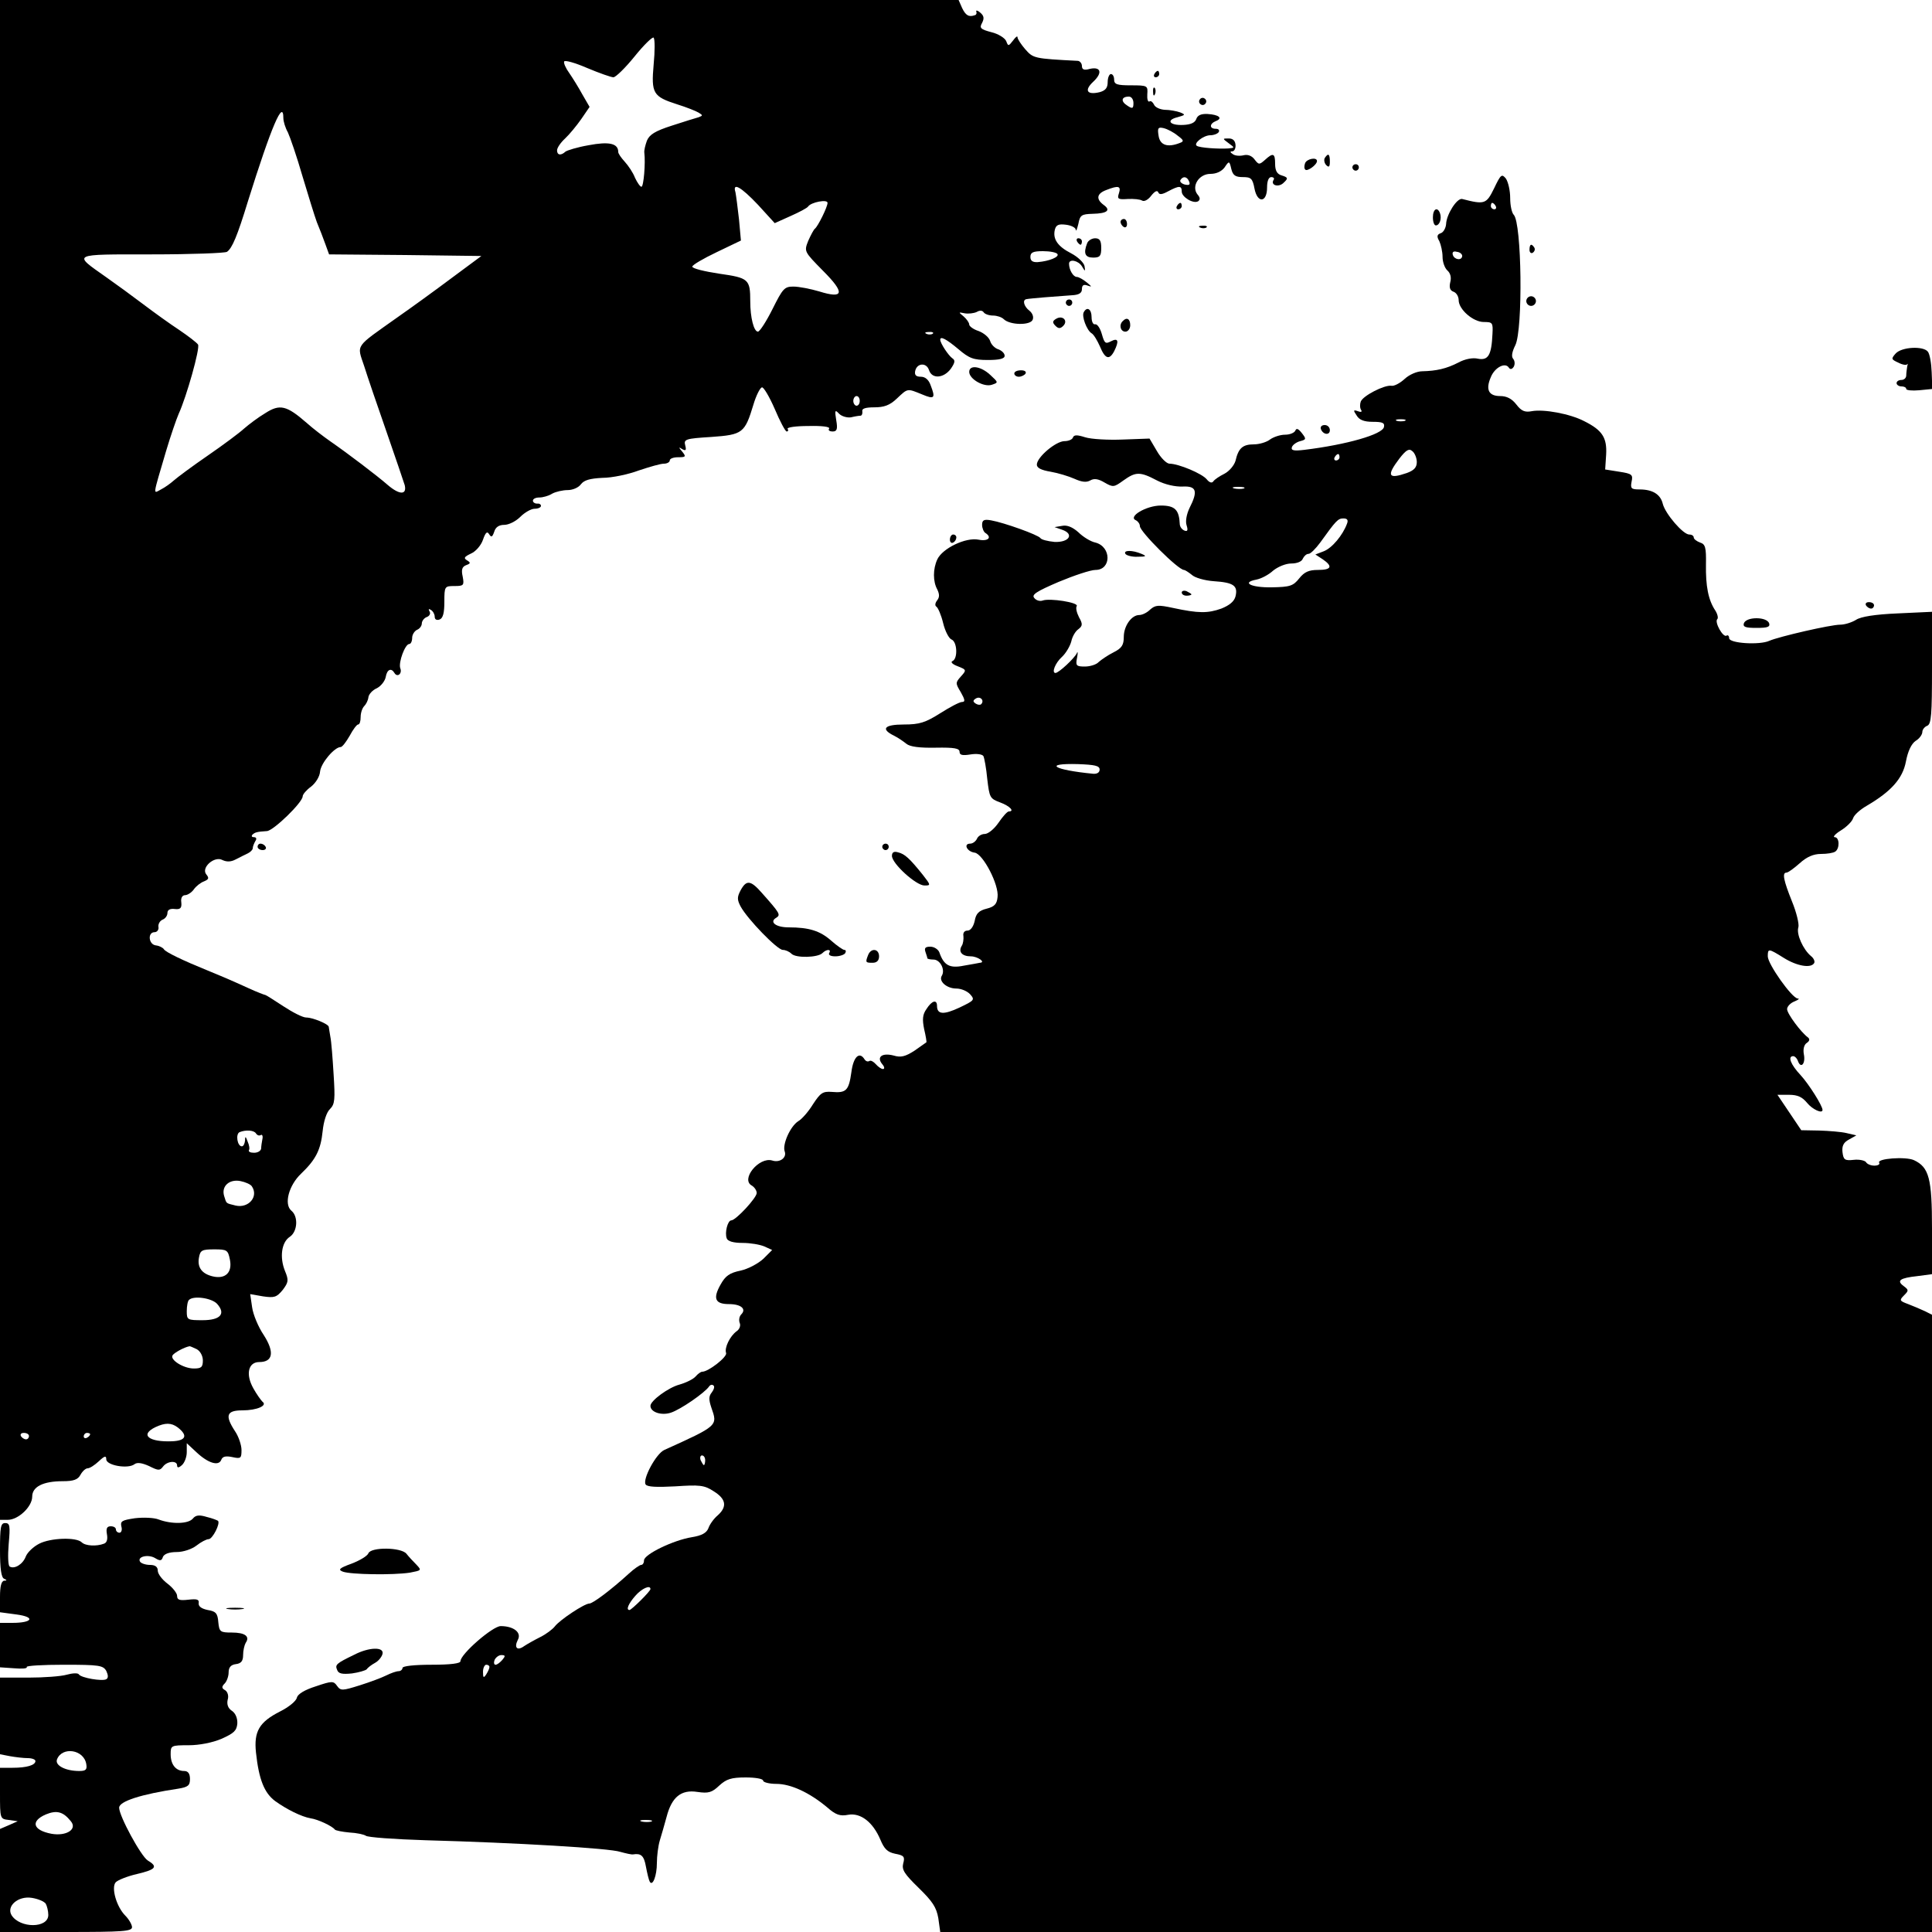
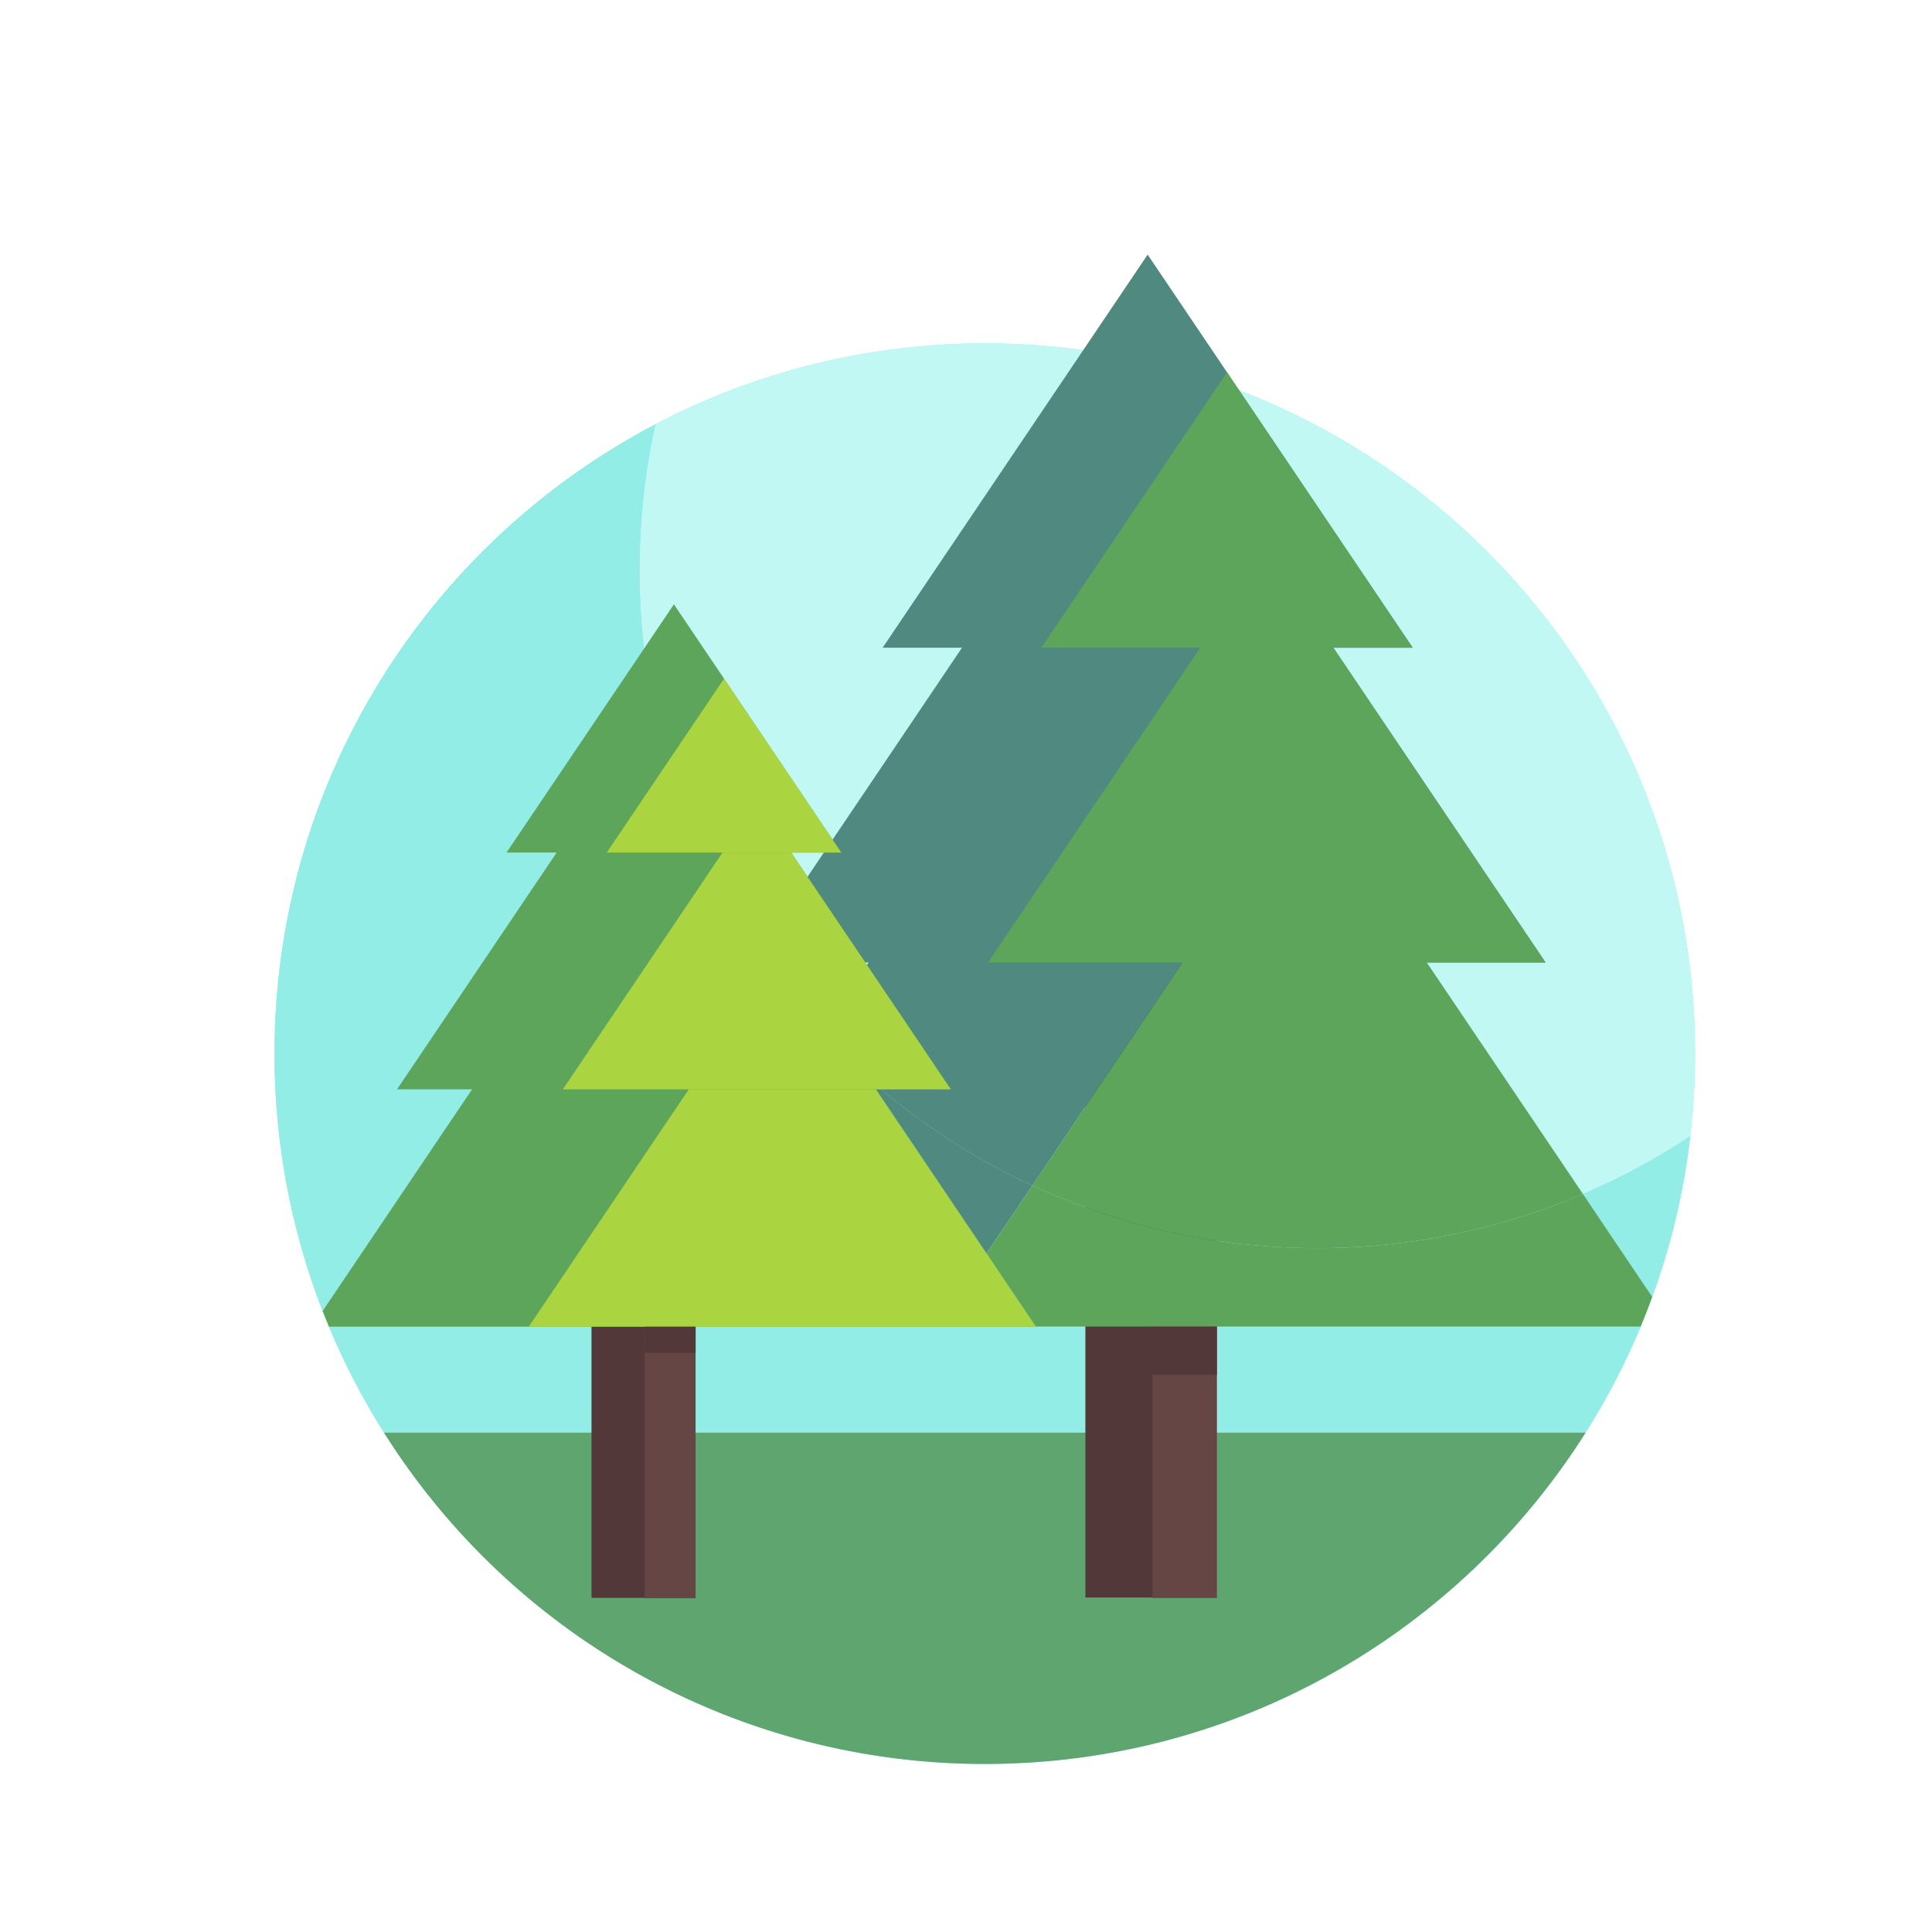
- <svg xmlns="http://www.w3.org/2000/svg" version="1.0" width="600pt" height="600pt" viewBox="0 0 600 600" preserveAspectRatio="xMidYMid meet">
-   <g transform="translate(0,600) scale(0.1,-0.1)" fill="#000000" stroke="none">
-     <path d="M0 3640 l0 -2360 24 0 c33 0 76 41 76 72 0 31 34 48 95 48 34 0 47 5 55 20 6 11 16 20 22 20 7 0 22 10 35 22 18 17 23 18 23 6 0 -19 68 -31 88 -15 8 6 23 4 45 -6 28 -14 33 -15 43 -2 13 18 44 20 44 4 0 -8 5 -8 15 1 8 7 15 25 15 40 l0 28 30 -28 c36 -34 69 -44 77 -24 4 11 14 13 34 9 27 -6 29 -4 29 22 0 15 -9 42 -20 58 -32 49 -27 65 23 65 45 0 79 15 62 27 -5 5 -18 23 -28 41 -25 44 -16 82 18 82 43 0 48 31 14 84 -17 25 -33 64 -36 86 l-6 41 40 -7 c35 -5 42 -3 61 20 18 24 19 30 7 59 -17 42 -11 89 15 106 24 16 27 63 5 81 -24 20 -8 79 30 115 46 44 61 74 67 132 3 30 12 59 23 69 15 15 16 30 11 108 -3 50 -7 102 -10 116 -2 14 -5 28 -5 31 -1 9 -50 29 -70 29 -11 0 -42 16 -71 35 -29 19 -54 35 -56 35 -2 0 -26 9 -52 21 -59 27 -100 44 -132 57 -69 28 -126 55 -131 64 -3 5 -15 11 -25 12 -23 3 -26 41 -4 41 8 0 14 8 12 17 -1 8 4 18 13 22 8 3 15 12 15 21 0 9 8 14 23 12 17 -2 22 3 20 21 -2 13 3 22 12 22 7 0 20 8 27 18 7 10 21 21 32 25 14 6 16 10 7 21 -18 21 25 59 50 45 13 -6 26 -6 41 2 13 7 30 15 38 19 8 4 15 11 15 16 0 5 4 15 8 22 5 7 3 12 -4 12 -7 0 -9 3 -5 8 8 7 13 9 45 11 20 1 111 89 111 108 0 6 12 20 26 30 14 11 27 31 28 47 3 27 45 76 64 76 5 0 17 16 28 35 10 19 22 35 26 35 5 0 8 10 8 23 0 13 5 28 11 34 6 6 12 18 13 27 1 10 13 23 27 29 13 7 25 23 27 35 4 23 17 29 27 12 9 -15 25 -2 18 15 -6 18 15 75 28 75 5 0 9 9 9 19 0 10 7 21 15 25 8 3 15 12 15 20 0 7 7 17 16 20 8 3 12 11 8 17 -4 8 -3 9 4 5 7 -4 12 -14 12 -21 0 -9 6 -12 15 -9 11 4 15 21 15 55 0 48 1 49 31 49 29 0 31 2 26 29 -5 22 -2 31 11 36 14 5 14 8 2 15 -11 7 -8 11 13 21 14 6 31 25 37 43 8 23 13 27 19 17 7 -11 10 -9 16 8 4 14 15 21 31 21 14 0 36 11 50 25 14 14 34 25 44 25 11 0 20 4 20 9 0 5 -6 8 -12 7 -7 0 -13 4 -13 9 0 6 9 10 20 10 11 0 29 5 40 12 11 6 33 11 48 11 16 0 34 8 41 18 10 13 28 18 67 20 30 0 81 11 113 23 33 11 67 21 78 21 10 0 18 5 18 10 0 6 12 10 26 10 24 0 25 2 13 17 -12 14 -12 16 0 8 11 -6 13 -3 9 12 -5 19 1 21 81 26 98 7 104 12 131 101 8 27 20 51 26 53 5 2 23 -28 40 -67 16 -38 33 -70 37 -70 5 0 6 4 3 8 -3 5 26 9 65 9 40 1 67 -2 64 -8 -4 -5 1 -9 11 -9 13 0 16 7 11 35 -5 31 -4 34 9 20 8 -8 25 -13 37 -11 12 3 25 5 30 5 4 1 6 7 5 14 -2 8 10 12 37 12 30 0 48 6 70 27 35 33 32 32 79 13 38 -16 42 -12 26 29 -6 17 -17 26 -30 26 -15 0 -20 5 -18 17 5 26 35 28 43 4 9 -29 46 -26 68 4 13 19 14 26 5 32 -12 8 -38 47 -38 58 0 12 19 2 56 -29 34 -29 47 -34 92 -34 36 0 52 4 52 13 0 8 -9 16 -19 20 -11 3 -23 15 -26 26 -4 12 -20 25 -36 31 -16 5 -29 15 -29 20 0 6 -8 17 -17 25 -17 14 -17 14 3 10 12 -2 28 0 37 4 10 6 18 5 22 -1 3 -5 16 -10 29 -10 12 0 27 -5 33 -11 19 -19 83 -20 90 -2 4 9 -1 21 -10 28 -17 13 -23 34 -9 36 8 2 94 9 140 12 23 1 32 7 32 19 0 12 5 16 18 11 14 -5 13 -3 -3 10 -11 9 -25 17 -31 17 -11 0 -24 22 -24 41 0 16 29 10 40 -8 10 -17 11 -17 8 1 -2 10 -20 28 -41 39 -43 22 -58 45 -51 74 4 15 12 18 35 15 16 -2 30 -9 30 -16 1 -6 4 3 8 19 5 27 10 30 44 31 46 1 58 11 34 28 -24 18 -21 35 9 46 38 15 46 12 39 -10 -6 -18 -3 -20 27 -18 19 1 39 -1 45 -5 7 -4 19 3 28 15 11 14 19 18 22 11 3 -8 11 -8 31 3 34 18 42 18 42 -1 0 -17 36 -39 51 -30 7 5 6 12 -2 21 -20 25 4 64 40 64 19 0 35 8 44 20 14 21 15 21 21 -5 5 -20 13 -25 36 -25 25 0 30 -4 36 -36 9 -46 39 -44 39 4 0 20 5 32 13 32 7 0 11 -4 7 -9 -10 -17 17 -24 32 -8 14 13 13 16 -6 22 -15 4 -21 15 -21 36 0 33 -6 36 -32 12 -17 -15 -19 -15 -32 2 -8 11 -21 16 -33 13 -12 -3 -27 -2 -34 3 -9 6 -10 9 -2 9 6 0 11 9 10 20 -1 13 -8 20 -21 20 -20 0 -20 0 0 -15 19 -14 19 -14 -1 -16 -32 -2 -89 2 -98 8 -12 7 20 33 42 33 11 0 23 5 26 10 3 6 -1 10 -9 10 -21 0 -20 16 0 24 23 9 9 20 -26 22 -20 1 -31 -4 -35 -16 -4 -11 -17 -17 -40 -18 -43 -2 -55 15 -18 24 25 7 25 8 8 15 -11 4 -33 8 -48 8 -15 1 -30 8 -33 16 -4 8 -10 13 -14 10 -5 -3 -8 7 -7 22 2 27 1 28 -51 28 -43 0 -52 3 -52 18 0 9 -4 17 -10 17 -5 0 -10 -11 -10 -25 0 -18 -7 -26 -24 -31 -40 -10 -50 5 -21 32 30 28 24 48 -11 40 -17 -5 -24 -2 -24 9 0 8 -6 15 -12 16 -138 7 -139 8 -164 36 -13 15 -24 32 -24 37 0 6 -6 1 -14 -10 -14 -18 -15 -18 -21 -2 -4 10 -25 23 -46 28 -34 9 -38 13 -29 29 7 14 6 22 -6 32 -8 7 -14 8 -12 3 2 -5 0 -10 -4 -11 -19 -7 -29 -1 -40 22 l-11 25 -1489 0 -1488 0 0 -2360z m2030 2160 c-8 -90 -2 -100 73 -124 29 -9 59 -21 67 -26 13 -8 13 -9 0 -14 -8 -2 -46 -14 -83 -26 -53 -17 -70 -28 -78 -47 -5 -14 -9 -30 -8 -37 4 -32 -2 -106 -9 -106 -4 0 -13 13 -20 28 -6 16 -21 38 -32 50 -11 12 -20 25 -20 30 0 27 -29 33 -92 21 -35 -6 -67 -16 -72 -20 -14 -13 -26 -11 -26 4 0 8 11 24 25 37 13 12 36 40 50 60 l26 38 -22 38 c-12 22 -30 51 -41 67 -11 15 -18 31 -16 36 2 5 34 -4 71 -20 38 -16 75 -29 82 -29 7 0 37 29 66 65 29 36 56 62 59 58 4 -5 4 -42 0 -83z m1490 -120 c0 -17 -3 -19 -19 -8 -21 13 -19 28 5 28 8 0 14 -9 14 -20z m-2640 -47 c0 -10 6 -30 14 -44 7 -15 28 -76 45 -135 18 -60 38 -125 45 -144 8 -19 20 -50 26 -67 l12 -33 237 -2 236 -3 -50 -37 c-27 -20 -66 -49 -85 -63 -19 -14 -75 -55 -125 -90 -135 -96 -127 -83 -104 -152 10 -32 41 -123 69 -203 28 -80 53 -155 57 -167 7 -31 -17 -30 -53 1 -32 28 -124 98 -179 136 -20 14 -53 39 -73 57 -62 54 -83 59 -128 30 -22 -13 -51 -35 -66 -48 -14 -13 -65 -51 -113 -84 -48 -33 -95 -68 -105 -77 -10 -9 -28 -22 -40 -28 -25 -13 -27 -26 16 120 14 47 32 99 39 115 24 52 67 204 60 215 -4 6 -30 26 -58 45 -29 19 -79 55 -112 80 -33 25 -85 63 -115 84 -105 74 -111 71 141 71 123 0 229 4 234 8 16 11 32 49 65 157 73 233 110 319 110 258z m2777 -54 c19 -14 21 -18 7 -23 -38 -15 -62 -7 -66 23 -4 24 -1 27 16 23 12 -3 31 -13 43 -23z m36 -143 c4 -10 0 -12 -14 -9 -10 3 -16 9 -13 14 8 13 21 11 27 -5z m-1339 -72 l52 -57 49 22 c27 12 52 25 55 30 9 13 60 23 60 11 0 -13 -30 -73 -39 -80 -4 -3 -13 -20 -21 -38 -13 -33 -13 -33 46 -93 69 -69 65 -88 -12 -64 -27 8 -63 15 -80 15 -28 0 -33 -6 -65 -70 -19 -38 -39 -69 -45 -70 -13 0 -24 44 -24 94 0 69 -5 73 -96 86 -46 7 -84 16 -84 22 0 5 34 25 76 45 l75 36 -6 66 c-4 36 -9 74 -11 84 -10 32 17 17 70 -39z m930 -153 c6 -9 -25 -22 -61 -25 -16 -1 -23 4 -23 16 0 14 8 18 39 18 22 0 42 -4 45 -9z m-387 -247 c-3 -3 -12 -4 -19 -1 -8 3 -5 6 6 6 11 1 17 -2 13 -5z m-227 -209 c0 -8 -4 -15 -10 -15 -5 0 -10 7 -10 15 0 8 5 15 10 15 6 0 10 -7 10 -15z m-1875 -2275 c4 -6 10 -8 15 -5 4 3 7 -3 5 -12 -2 -10 -4 -24 -4 -30 -1 -7 -10 -13 -22 -13 -11 0 -18 3 -16 8 3 4 1 16 -4 27 -6 17 -8 17 -8 3 -1 -10 -5 -18 -10 -18 -14 0 -20 38 -7 44 20 8 45 6 51 -4z m-13 -164 c22 -32 -10 -69 -50 -60 -32 8 -28 5 -36 30 -9 30 16 53 51 46 15 -3 31 -10 35 -16z m-68 -228 c8 -40 -14 -61 -53 -52 -34 8 -49 28 -43 59 4 22 9 25 47 25 40 0 43 -2 49 -32z m-40 -137 c28 -31 11 -51 -45 -51 -47 0 -49 1 -49 28 0 16 3 32 7 35 14 14 70 6 87 -12z m-63 -141 c11 -6 19 -21 19 -35 0 -21 -5 -25 -28 -25 -32 0 -75 27 -66 41 5 8 36 25 52 28 2 1 12 -4 23 -9z m-59 -243 c32 -25 26 -41 -17 -43 -73 -3 -102 20 -52 44 30 14 49 14 69 -1z m-462 -27 c0 -5 -4 -10 -9 -10 -6 0 -13 5 -16 10 -3 6 1 10 9 10 9 0 16 -4 16 -10z m190 6 c0 -3 -4 -8 -10 -11 -5 -3 -10 -1 -10 4 0 6 5 11 10 11 6 0 10 -2 10 -4z" />
-     <path d="M3585 5770 c-3 -5 -1 -10 4 -10 6 0 11 5 11 10 0 6 -2 10 -4 10 -3 0 -8 -4 -11 -10z" />
-     <path d="M3581 5714 c0 -11 3 -14 6 -6 3 7 2 16 -1 19 -3 4 -6 -2 -5 -13z" />
-     <path d="M3726 5691 c-4 -5 -2 -12 3 -15 5 -4 12 -2 15 3 4 5 2 12 -3 15 -5 4 -12 2 -15 -3z" />
-     <path d="M4114 5509 c-3 -6 -1 -16 5 -22 8 -8 11 -5 11 11 0 24 -5 28 -16 11z" />
-     <path d="M4053 5493 c-3 -8 -3 -17 1 -20 6 -6 36 15 36 27 0 13 -32 7 -37 -7z" />
-     <path d="M4200 5480 c0 -5 5 -10 10 -10 6 0 10 5 10 10 0 6 -4 10 -10 10 -5 0 -10 -4 -10 -10z" />
-     <path d="M4640 5415 c-24 -49 -29 -51 -99 -33 -16 4 -49 -48 -50 -78 -1 -12 -8 -25 -16 -28 -12 -4 -14 -10 -5 -25 5 -11 10 -33 10 -49 0 -16 7 -35 15 -42 9 -8 13 -21 9 -36 -4 -17 -1 -26 10 -30 9 -3 16 -15 16 -26 0 -29 45 -68 78 -68 27 0 29 -2 27 -37 -3 -66 -13 -83 -45 -77 -16 4 -41 -1 -61 -12 -37 -19 -68 -26 -112 -27 -16 0 -40 -10 -55 -24 -14 -13 -33 -23 -41 -21 -22 3 -88 -31 -95 -49 -3 -8 -3 -20 1 -26 4 -6 0 -8 -10 -4 -14 5 -15 3 -4 -13 8 -14 23 -20 50 -20 30 0 38 -3 35 -16 -4 -23 -116 -55 -247 -71 -33 -4 -42 -2 -39 8 2 7 14 16 26 19 19 5 19 7 5 25 -11 14 -17 16 -20 8 -3 -7 -17 -13 -32 -13 -15 0 -36 -7 -47 -15 -10 -8 -33 -15 -50 -15 -35 0 -48 -12 -57 -51 -4 -14 -19 -32 -34 -40 -16 -8 -31 -18 -35 -24 -4 -6 -12 -4 -20 6 -14 18 -88 49 -116 49 -9 0 -27 18 -39 39 l-23 39 -82 -3 c-46 -2 -99 1 -118 7 -25 8 -35 8 -38 -1 -2 -6 -14 -11 -26 -11 -27 0 -86 -50 -86 -73 0 -10 13 -17 43 -22 23 -4 56 -14 74 -22 22 -10 37 -12 49 -5 12 7 25 5 45 -7 26 -15 29 -14 58 7 38 27 51 28 104 0 25 -13 57 -20 80 -19 43 2 48 -14 21 -67 -9 -19 -13 -41 -9 -53 5 -16 3 -20 -6 -17 -8 3 -14 11 -15 19 -2 46 -15 59 -59 59 -45 0 -104 -35 -77 -46 6 -3 12 -11 12 -18 0 -17 119 -136 137 -136 3 0 14 -7 24 -15 9 -9 40 -18 69 -20 61 -4 75 -14 67 -47 -4 -16 -19 -28 -44 -38 -42 -15 -71 -15 -150 2 -46 10 -55 9 -71 -5 -10 -10 -25 -17 -34 -17 -24 0 -48 -34 -48 -68 0 -25 -6 -35 -32 -48 -18 -9 -38 -23 -46 -30 -7 -8 -27 -14 -43 -14 -27 0 -29 3 -24 28 3 15 2 21 -1 13 -8 -16 -55 -60 -66 -61 -13 0 -1 31 20 50 12 11 25 33 29 48 3 15 13 32 22 38 13 10 14 16 2 37 -7 14 -11 29 -7 35 6 11 -84 25 -106 17 -8 -3 -20 0 -26 8 -9 10 6 20 76 50 48 20 99 37 114 37 50 0 50 72 0 85 -15 3 -39 18 -53 32 -18 16 -35 23 -50 20 l-24 -4 23 -8 c39 -13 23 -40 -23 -38 -21 2 -41 7 -44 12 -7 10 -113 48 -153 55 -22 4 -28 1 -28 -14 0 -10 5 -22 10 -25 22 -14 9 -27 -21 -21 -40 8 -112 -27 -128 -61 -14 -30 -14 -69 0 -94 7 -15 7 -24 -1 -34 -6 -8 -7 -16 -2 -19 5 -3 15 -26 21 -51 6 -25 18 -48 26 -51 18 -7 20 -60 3 -67 -7 -3 0 -10 16 -16 28 -11 28 -12 10 -32 -17 -19 -17 -21 0 -49 13 -23 14 -30 4 -30 -8 0 -38 -16 -68 -35 -46 -29 -64 -35 -113 -35 -61 0 -73 -14 -30 -35 12 -6 28 -17 38 -25 11 -9 40 -13 91 -12 58 1 74 -2 74 -13 0 -10 9 -12 34 -8 18 3 36 1 40 -5 3 -6 9 -38 12 -71 7 -58 8 -61 40 -73 30 -11 46 -28 27 -28 -5 0 -19 -16 -32 -35 -13 -19 -32 -35 -43 -35 -10 0 -21 -7 -24 -15 -4 -8 -13 -15 -21 -15 -22 0 -10 -25 14 -28 26 -4 76 -100 71 -138 -2 -22 -10 -30 -34 -36 -24 -6 -33 -15 -37 -38 -4 -18 -13 -30 -22 -30 -10 0 -15 -7 -13 -17 1 -10 -1 -24 -5 -30 -12 -19 1 -33 28 -33 21 0 48 -19 28 -20 -4 -1 -27 -5 -50 -9 -44 -9 -62 1 -76 42 -4 9 -16 17 -28 17 -15 0 -19 -4 -15 -16 3 -9 6 -18 6 -20 0 -2 9 -4 19 -4 21 0 37 -32 26 -50 -11 -17 15 -40 45 -40 15 0 34 -8 43 -18 15 -17 13 -19 -33 -41 -49 -23 -70 -22 -70 5 0 21 -16 17 -33 -10 -12 -17 -13 -32 -7 -62 5 -21 8 -39 7 -41 -2 -1 -18 -13 -37 -26 -28 -18 -42 -22 -65 -15 -35 9 -54 -4 -35 -27 7 -8 8 -15 2 -15 -5 0 -15 7 -22 15 -7 8 -16 13 -20 10 -5 -3 -11 -1 -15 5 -16 26 -35 8 -41 -40 -8 -57 -16 -65 -61 -61 -28 2 -35 -3 -58 -38 -14 -23 -35 -47 -46 -53 -25 -16 -50 -73 -42 -94 7 -19 -15 -36 -39 -28 -41 12 -99 -59 -63 -78 8 -5 15 -15 15 -23 0 -15 -65 -85 -79 -85 -11 0 -21 -38 -14 -56 3 -9 21 -14 49 -14 24 0 54 -5 68 -11 l24 -11 -27 -27 c-16 -15 -48 -32 -71 -37 -34 -7 -47 -16 -62 -43 -25 -44 -17 -61 26 -61 37 0 55 -15 38 -32 -6 -6 -8 -17 -5 -26 4 -8 0 -20 -9 -26 -21 -15 -39 -52 -33 -68 4 -12 -55 -58 -74 -58 -5 0 -14 -7 -21 -15 -7 -8 -29 -19 -50 -25 -34 -9 -90 -50 -90 -66 0 -20 35 -31 64 -21 30 10 104 61 118 81 4 6 10 7 14 3 4 -3 1 -13 -6 -22 -9 -11 -9 -22 -1 -46 20 -57 22 -56 -146 -132 -26 -12 -68 -91 -58 -107 5 -8 35 -9 92 -6 75 5 90 4 119 -15 39 -24 43 -48 13 -75 -12 -10 -25 -28 -29 -40 -6 -15 -21 -23 -52 -28 -56 -9 -148 -53 -148 -72 0 -8 -4 -14 -9 -14 -4 0 -22 -12 -38 -27 -56 -51 -112 -93 -123 -93 -15 0 -92 -51 -107 -71 -7 -9 -27 -24 -45 -33 -18 -9 -41 -22 -50 -28 -22 -16 -32 -5 -20 19 13 23 -13 43 -53 43 -25 0 -125 -87 -125 -109 0 -7 -30 -11 -90 -11 -53 0 -90 -4 -90 -10 0 -5 -6 -10 -12 -10 -7 0 -24 -6 -38 -13 -14 -7 -51 -21 -83 -31 -54 -17 -59 -17 -70 -2 -11 16 -16 16 -66 -1 -35 -11 -56 -24 -59 -35 -2 -11 -26 -30 -52 -43 -65 -33 -82 -62 -75 -128 9 -84 26 -125 59 -150 36 -26 82 -49 111 -54 22 -3 67 -24 75 -35 3 -3 23 -7 45 -9 22 -1 45 -6 51 -10 5 -5 89 -11 185 -14 288 -8 572 -25 605 -36 18 -5 36 -9 40 -8 25 4 34 -4 40 -38 4 -21 9 -42 12 -47 9 -15 22 19 22 58 0 22 4 53 9 70 5 17 15 50 21 73 16 62 45 86 96 78 34 -5 45 -2 68 20 22 20 37 25 82 25 29 0 54 -4 54 -10 0 -5 19 -10 41 -10 45 0 103 -27 158 -73 26 -23 40 -28 65 -23 39 7 77 -23 100 -77 12 -29 22 -39 46 -44 27 -5 31 -9 25 -30 -5 -20 4 -33 48 -76 43 -42 55 -60 61 -94 l6 -43 1540 0 1540 0 0 958 0 959 -22 11 c-13 6 -36 16 -52 22 -27 10 -28 12 -13 27 15 15 15 17 -1 29 -23 17 -12 25 43 31 l45 6 0 142 c0 155 -9 190 -56 212 -26 12 -117 5 -108 -8 3 -5 -4 -9 -15 -9 -11 0 -23 5 -26 11 -4 5 -21 9 -38 7 -28 -3 -32 0 -35 24 -2 19 3 30 20 39 l23 13 -30 7 c-16 4 -55 7 -85 8 l-56 1 -37 55 -37 55 36 0 c27 0 41 -7 56 -25 16 -20 48 -35 48 -22 0 13 -43 81 -68 108 -31 33 -41 59 -23 59 5 0 12 -7 15 -16 9 -24 24 -7 18 22 -3 16 1 30 9 35 9 6 10 12 4 17 -22 16 -65 74 -65 88 0 8 10 19 23 24 12 5 17 9 10 9 -18 1 -93 107 -93 131 0 25 2 25 50 -5 40 -25 84 -33 94 -16 3 5 -1 15 -10 22 -24 20 -46 68 -39 89 3 10 -6 47 -20 81 -26 65 -31 89 -17 89 5 0 23 13 41 29 22 20 43 29 66 29 19 0 38 3 44 7 15 9 14 45 -1 45 -7 0 1 10 19 21 18 11 35 28 38 38 3 10 22 27 43 39 75 44 111 84 121 137 6 32 17 55 30 64 12 7 21 20 21 28 0 7 7 16 15 19 13 5 15 35 15 180 l0 174 -107 -5 c-70 -3 -114 -10 -129 -20 -13 -8 -35 -15 -49 -15 -30 0 -190 -37 -220 -50 -30 -14 -125 -8 -125 8 0 7 -4 11 -8 8 -11 -7 -38 42 -29 51 4 3 1 16 -6 27 -22 33 -30 76 -29 143 1 53 -2 63 -18 68 -11 4 -20 11 -20 16 0 5 -6 9 -14 9 -19 0 -74 64 -82 95 -7 30 -32 45 -72 45 -26 0 -29 3 -25 24 5 22 1 25 -38 31 l-44 7 3 46 c3 53 -12 76 -68 104 -44 23 -126 38 -163 31 -21 -4 -32 0 -48 21 -14 18 -30 26 -50 26 -36 0 -46 20 -29 59 12 30 45 47 56 29 4 -6 10 -5 15 3 4 7 4 18 -2 25 -6 7 -3 22 7 42 24 49 20 380 -5 405 -6 6 -11 29 -11 52 0 23 -6 49 -13 60 -13 16 -16 14 -37 -30z m5 -55 c3 -5 1 -10 -4 -10 -6 0 -11 5 -11 10 0 6 2 10 4 10 3 0 8 -4 11 -10z m-104 -155 c-1 -15 -24 -12 -29 3 -3 9 2 13 12 10 10 -1 17 -7 17 -13z m-178 -512 c-7 -2 -19 -2 -25 0 -7 3 -2 5 12 5 14 0 19 -2 13 -5z m37 -128 c0 -17 -9 -26 -31 -34 -58 -20 -64 -9 -23 45 21 27 30 32 40 23 8 -6 14 -22 14 -34z m-240 15 c0 -5 -5 -10 -11 -10 -5 0 -7 5 -4 10 3 6 8 10 11 10 2 0 4 -4 4 -10z m-297 -97 c-7 -2 -21 -2 -30 0 -10 3 -4 5 12 5 17 0 24 -2 18 -5z m320 -110 c-13 -35 -46 -75 -72 -85 l-26 -10 23 -15 c32 -22 27 -33 -15 -33 -28 0 -42 -6 -58 -26 -19 -24 -29 -27 -86 -28 -64 -1 -95 15 -47 24 15 3 38 15 52 28 15 12 39 22 56 22 18 0 33 6 36 15 4 8 11 15 18 15 6 0 22 16 36 35 49 68 55 75 72 75 12 0 16 -5 11 -17z m-1136 -560 c-3 -3 -11 -2 -17 2 -9 6 -9 10 1 16 14 8 27 -7 16 -18z m368 -203 c0 -9 -8 -14 -20 -13 -124 12 -157 33 -47 30 52 -2 67 -5 67 -17z m-1225 -2145 c0 -8 -2 -15 -4 -15 -2 0 -6 7 -10 15 -3 8 -1 15 4 15 6 0 10 -7 10 -15z m-170 -400 c0 -7 -59 -65 -65 -65 -12 0 -3 20 18 44 20 23 47 35 47 21z m-460 -220 c-7 -8 -16 -15 -21 -15 -5 0 -6 7 -3 15 4 8 13 15 21 15 13 0 13 -3 3 -15z m-40 -22 c0 -5 -5 -15 -10 -23 -8 -12 -10 -11 -10 8 0 12 5 22 10 22 6 0 10 -3 10 -7z m503 -480 c-7 -2 -21 -2 -30 0 -10 3 -4 5 12 5 17 0 24 -2 18 -5z" />
-     <path d="M3655 5360 c-3 -5 -1 -10 4 -10 6 0 11 5 11 10 0 6 -2 10 -4 10 -3 0 -8 -4 -11 -10z" />
-     <path d="M4450 5325 c0 -14 4 -25 9 -25 12 0 19 21 13 38 -8 21 -22 13 -22 -13z" />
-     <path d="M3480 5311 c0 -6 5 -13 10 -16 6 -3 10 1 10 9 0 9 -4 16 -10 16 -5 0 -10 -4 -10 -9z" />
-     <path d="M3728 5293 c7 -3 16 -2 19 1 4 3 -2 6 -13 5 -11 0 -14 -3 -6 -6z" />
-     <path d="M3345 5250 c3 -5 8 -10 11 -10 2 0 4 5 4 10 0 6 -5 10 -11 10 -5 0 -7 -4 -4 -10z" />
-     <path d="M3376 5244 c-12 -31 -6 -44 19 -44 21 0 25 5 25 30 0 23 -5 30 -19 30 -10 0 -22 -7 -25 -16z" />
-     <path d="M4750 5224 c0 -8 5 -12 10 -9 6 4 8 11 5 16 -9 14 -15 11 -15 -7z" />
-     <path d="M4740 5065 c0 -8 7 -15 15 -15 8 0 15 7 15 15 0 8 -7 15 -15 15 -8 0 -15 -7 -15 -15z" />
-     <path d="M3310 5060 c0 -5 5 -10 10 -10 6 0 10 5 10 10 0 6 -4 10 -10 10 -5 0 -10 -4 -10 -10z" />
-     <path d="M3366 5031 c-8 -12 9 -57 24 -66 7 -4 18 -23 26 -41 16 -39 29 -43 44 -15 16 32 13 43 -10 31 -17 -9 -20 -6 -28 22 -5 18 -14 32 -21 31 -6 -2 -11 8 -11 22 0 25 -14 34 -24 16z" />
-     <path d="M3280 5010 c-12 -7 -12 -12 -2 -22 9 -9 15 -9 24 0 16 16 -2 34 -22 22z" />
-     <path d="M3487 5003 c-13 -12 -7 -33 8 -33 8 0 15 9 15 20 0 20 -11 26 -23 13z" />
-     <path d="M5887 4902 c-14 -16 -14 -18 8 -28 13 -7 26 -9 28 -5 2 3 2 0 0 -7 -1 -8 -3 -20 -3 -28 0 -8 -7 -14 -15 -14 -8 0 -15 -4 -15 -10 0 -5 7 -10 15 -10 8 0 15 -3 15 -8 0 -4 18 -6 40 -4 l41 4 -2 52 c-1 28 -6 57 -12 64 -14 18 -81 15 -100 -6z" />
-     <path d="M3010 4845 c0 -22 45 -48 70 -40 21 7 21 7 -5 31 -29 27 -65 32 -65 9z" />
-     <path d="M3150 4840 c0 -5 6 -10 14 -10 8 0 18 5 21 10 3 6 -3 10 -14 10 -12 0 -21 -4 -21 -10z" />
-     <path d="M4102 4668 c6 -18 28 -21 28 -4 0 9 -7 16 -16 16 -9 0 -14 -5 -12 -12z" />
-     <path d="M2950 4324 c0 -8 5 -12 10 -9 6 3 10 10 10 16 0 5 -4 9 -10 9 -5 0 -10 -7 -10 -16z" />
-     <path d="M3495 4280 c3 -5 21 -10 38 -9 27 0 29 2 12 9 -28 12 -57 12 -50 0z" />
-     <path d="M3670 4160 c0 -6 7 -10 15 -10 8 0 15 2 15 4 0 2 -7 6 -15 10 -8 3 -15 1 -15 -4z" />
-     <path d="M5795 4120 c3 -5 10 -10 16 -10 5 0 9 5 9 10 0 6 -7 10 -16 10 -8 0 -12 -4 -9 -10z" />
-     <path d="M5416 4065 c-4 -12 4 -15 39 -15 35 0 43 3 39 15 -4 9 -19 15 -39 15 -20 0 -35 -6 -39 -15z" />
-     <path d="M800 3370 c0 -5 7 -10 16 -10 8 0 12 5 9 10 -3 6 -10 10 -16 10 -5 0 -9 -4 -9 -10z" />
-     <path d="M2740 3370 c0 -5 5 -10 10 -10 6 0 10 5 10 10 0 6 -4 10 -10 10 -5 0 -10 -4 -10 -10z" />
-     <path d="M2770 3342 c0 -24 75 -92 101 -92 20 0 20 1 -5 33 -41 51 -56 65 -77 70 -13 4 -19 0 -19 -11z" />
-     <path d="M2300 3235 c-11 -21 -11 -29 0 -50 21 -39 114 -135 131 -135 8 0 20 -5 27 -12 14 -14 82 -12 96 2 13 13 29 13 21 0 -3 -6 5 -10 19 -10 14 0 28 5 31 10 3 6 2 10 -3 10 -4 0 -23 13 -41 29 -34 30 -68 41 -132 41 -40 0 -61 17 -38 30 14 9 11 14 -45 77 -35 40 -48 41 -66 8z" />
-     <path d="M2696 3034 c-9 -23 -8 -24 14 -24 13 0 20 7 20 20 0 24 -25 27 -34 4z" />
-     <path d="M599 1284 c-14 -17 -66 -18 -106 -3 -15 6 -48 7 -74 4 -40 -6 -46 -9 -42 -26 3 -10 0 -19 -6 -19 -6 0 -11 5 -11 10 0 6 -7 10 -16 10 -12 0 -15 -7 -12 -24 3 -16 0 -27 -9 -30 -23 -9 -58 -7 -69 4 -17 17 -97 14 -132 -4 -18 -9 -37 -27 -42 -40 -9 -24 -35 -40 -50 -31 -5 3 -6 35 -3 70 5 56 4 65 -11 65 -14 0 -16 -13 -16 -84 0 -58 4 -86 13 -89 9 -4 9 -6 0 -6 -9 -1 -13 -18 -13 -50 l0 -48 52 -7 c59 -8 49 -26 -14 -26 l-38 0 0 -69 0 -69 44 -3 c24 -2 42 -1 39 4 -2 4 50 7 116 7 109 0 121 -2 131 -19 6 -13 7 -22 0 -26 -12 -7 -78 4 -85 15 -3 5 -20 4 -38 -1 -17 -5 -71 -9 -119 -9 l-88 0 0 -119 0 -119 31 -6 c17 -3 42 -6 55 -6 13 0 24 -4 24 -9 0 -13 -27 -21 -71 -21 l-39 0 0 -79 c0 -79 0 -80 27 -83 l28 -4 -27 -12 -28 -12 0 -160 0 -160 205 0 c176 0 205 2 205 15 0 8 -10 25 -21 36 -27 27 -44 86 -30 103 6 7 36 19 66 26 60 14 66 23 34 42 -21 13 -89 138 -89 164 0 20 69 42 183 59 31 5 37 10 37 30 0 17 -6 25 -18 25 -26 0 -42 20 -42 52 0 27 1 28 56 28 33 0 74 8 102 20 38 17 47 25 49 47 1 17 -6 33 -17 40 -12 8 -16 20 -13 34 4 12 0 25 -8 30 -11 6 -11 11 -1 21 6 6 12 22 12 34 0 16 7 24 23 26 16 2 22 10 22 28 0 14 4 31 8 38 14 20 -2 32 -43 32 -36 0 -39 2 -42 32 -2 28 -8 34 -33 38 -19 4 -29 11 -28 21 2 12 -5 14 -32 11 -27 -3 -35 -1 -35 12 0 8 -13 25 -30 38 -16 12 -30 30 -30 40 0 12 -8 18 -24 18 -14 0 -28 5 -31 10 -10 16 26 24 47 11 15 -9 20 -9 24 4 4 9 19 15 43 15 20 0 47 9 61 20 14 11 31 20 38 20 12 0 37 49 29 57 -3 2 -18 8 -35 12 -23 7 -34 6 -43 -5z m-331 -763 c3 -17 -2 -21 -22 -21 -42 0 -76 17 -69 36 16 41 84 31 91 -15z m-48 -177 c21 -25 -14 -47 -60 -39 -58 11 -66 39 -18 60 34 14 54 9 78 -21z m-78 -256 c4 -7 8 -23 8 -35 0 -42 -88 -42 -114 -1 -17 28 20 61 63 54 19 -3 38 -11 43 -18z" />
-     <path d="M1144 1176 c-3 -8 -26 -22 -52 -32 -39 -14 -43 -19 -27 -25 25 -9 156 -11 208 -3 36 7 37 7 20 25 -10 10 -24 25 -31 34 -17 20 -110 21 -118 1z" />
-     <path d="M708 1003 c12 -2 32 -2 45 0 12 2 2 4 -23 4 -25 0 -35 -2 -22 -4z" />
-     <path d="M1100 861 c-56 -27 -60 -31 -53 -47 4 -12 16 -14 46 -11 21 3 42 9 46 13 3 5 15 14 26 20 11 6 21 19 23 28 5 22 -42 21 -88 -3z" />
-   </g>
+ <svg xmlns="http://www.w3.org/2000/svg" viewBox="0 0 1024 1024" id="图层_1">
+   <defs>
+     <style>.cls-1{fill:#93ede7;}.cls-2{fill:#c1f8f4;}.cls-3{fill:none;}.cls-4{fill:#5ea570;}.cls-5{fill:#523838;}.cls-6{fill:#664545;}.cls-7{fill:#4f8980;}.cls-8{fill:#5ea55c;}.cls-9{fill:#aad540;}</style>
+   </defs>
+   <circle r="376.48" cy="558.46" cx="521.96" class="cls-1" />
+   <path d="M522,182A374.8,374.8,0,0,0,347.4,224.84a360.66,360.66,0,0,0-8.43,77.6c0,198.34,160.78,359.12,359.11,359.12A357.47,357.47,0,0,0,895.9,602.18a382.49,382.49,0,0,0,2.54-43.72C898.44,350.54,729.88,182,522,182Z" class="cls-2" />
+   <line y2="364.81" x2="448.82" y1="360.3" x1="220.56" class="cls-3" />
+   <path d="M703.07,759.23H203.45A376,376,0,0,0,522,934.94c134.1,0,251.79-70.13,318.48-175.71Z" class="cls-4" />
+   <path d="M619.39,457.61l83-32.53a52.15,52.15,0,0,0-83,32.53Z" class="cls-3" />
+   <path d="M618.6,466.58a52.16,52.16,0,1,0,83.74-41.5l-83,32.53A52,52,0,0,0,618.6,466.58Z" class="cls-3" />
+   <path d="M323.46,320.32A52.65,52.65,0,0,0,270.82,373H376.11A52.65,52.65,0,0,0,323.46,320.32Z" class="cls-3" />
+   <path d="M549,703.1l0,.08H174.33a374.76,374.76,0,0,0,29.12,56.05h637a375.77,375.77,0,0,0,29.15-56.13H549Z" class="cls-1" />
+   <rect height="360.75" width="39.87" y="485.96" x="575.28" class="cls-5" />
+   <rect height="360.75" width="34.08" y="486.21" x="610.91" class="cls-6" />
+   <path d="M460.16,571.4a359.5,359.5,0,0,0,87,57l54-80.14,90.36-134L608.28,290.73l-139,206.18-29.67,44,13.49,20Z" class="cls-7" />
+   <polygon points="608.28 510.13 819.18 510.13 713.73 353.73 608.28 197.33 502.84 353.73 397.39 510.13 608.28 510.13" class="cls-7" />
+   <polygon points="608.28 343.29 748.75 343.29 678.52 239.11 608.28 134.94 538.05 239.11 467.82 343.29 608.28 343.29" class="cls-7" />
+   <polygon points="748.75 343.29 678.52 239.11 650.35 197.33 604.7 265.04 551.94 343.29 608.28 343.29 748.75 343.29" class="cls-8" />
+   <rect height="304.84" width="31.55" y="542.04" x="313.51" class="cls-5" />
+   <rect height="304.84" width="26.97" y="542.25" x="341.71" class="cls-6" />
+   <path d="M875.71,687.38a373.77,373.77,0,0,0,20.18-85.2A359.49,359.49,0,0,1,839,632.85l12.31,18.26Z" class="cls-1" />
+   <path d="M357.19,418.67l2.13,3.17a360.81,360.81,0,0,1-11.92-197c-120,62.93-201.92,188.7-201.92,333.62A375.51,375.51,0,0,0,171,694.87l90.31-133.94Z" class="cls-1" />
+   <polygon points="838.95 632.85 838.95 632.85 747.3 496.91 719.21 455.25 747.3 496.91 838.95 632.85" class="cls-7" />
+   <polygon points="851.26 651.12 838.95 632.85 838.95 632.85 851.26 651.12" class="cls-7" />
+   <polygon points="608.28 703.1 548.95 703.1 548.95 703.1 608.28 703.1 869.59 703.1 869.59 703.1 608.28 703.1" class="cls-7" />
+   <path d="M547.15,628.37a359.5,359.5,0,0,1-87-57l62.7,93Z" class="cls-7" />
+   <polygon points="691.54 414.21 691.54 414.21 719.21 455.25 691.54 414.21" class="cls-8" />
+   <polygon points="875.71 687.38 875.71 687.38 851.26 651.12 875.71 687.38" class="cls-8" />
+   <path d="M547.15,628.37A359.86,359.86,0,0,0,839,632.85L747.3,496.91l-28.09-41.66-27.67-41-90.36,134Z" class="cls-8" />
+   <path d="M839,632.85a359.86,359.86,0,0,1-291.8-4.48l-24.29,36L549,703.1H869.59q3.24-7.77,6.12-15.72l-24.45-36.27Z" class="cls-8" />
+   <path d="M439.6,540.92,359.32,421.84a358.86,358.86,0,0,0,76,125.38Z" class="cls-8" />
+   <path d="M549,703.18l0-.08H330.26L435.35,547.22a358.86,358.86,0,0,1-76-125.38l-2.13-3.17L261.28,560.93,171,694.87q1.64,4.17,3.36,8.31H549Z" class="cls-8" />
+   <path d="M460.16,571.4l-7.07-10.47-13.49-20-4.25,6.3Q447.17,559.9,460.16,571.4Z" class="cls-8" />
+   <path d="M522.86,664.4l-62.7-93q-13-11.49-24.81-24.18L330.26,703.1H496.77Z" class="cls-8" />
+   <polygon points="496.77 703.1 548.95 703.1 522.86 664.4 496.77 703.1" class="cls-8" />
+   <polygon points="549 703.18 453.09 560.93 414.63 503.87 352.29 596.33 280.25 703.18 357.19 703.18 549 703.18" class="cls-9" />
+   <polygon points="357.19 577.38 503.95 577.38 430.57 468.54 357.19 359.69 283.8 468.54 210.42 577.38 357.19 577.38" class="cls-8" />
+   <polygon points="503.95 577.38 430.57 468.54 401.13 424.88 353.44 495.63 298.31 577.38 357.19 577.38 503.95 577.38" class="cls-9" />
+   <polygon points="357.19 451.86 445.89 451.86 401.54 386.08 357.19 320.3 312.83 386.08 268.48 451.86 357.19 451.86" class="cls-8" />
+   <polygon points="445.89 451.86 401.54 386.08 383.75 359.69 354.92 402.45 321.61 451.86 357.19 451.86 445.89 451.86" class="cls-9" />
+   <rect height="13.82" width="26.97" y="703.18" x="341.71" class="cls-5" />
+   <rect height="25.53" width="34.56" y="703.18" x="610.42" class="cls-5" />
+   <polygon points="819.18 510.13 713.73 353.73 671.44 291 602.9 392.65 523.69 510.13 608.28 510.13 819.18 510.13" class="cls-8" />
</svg>
